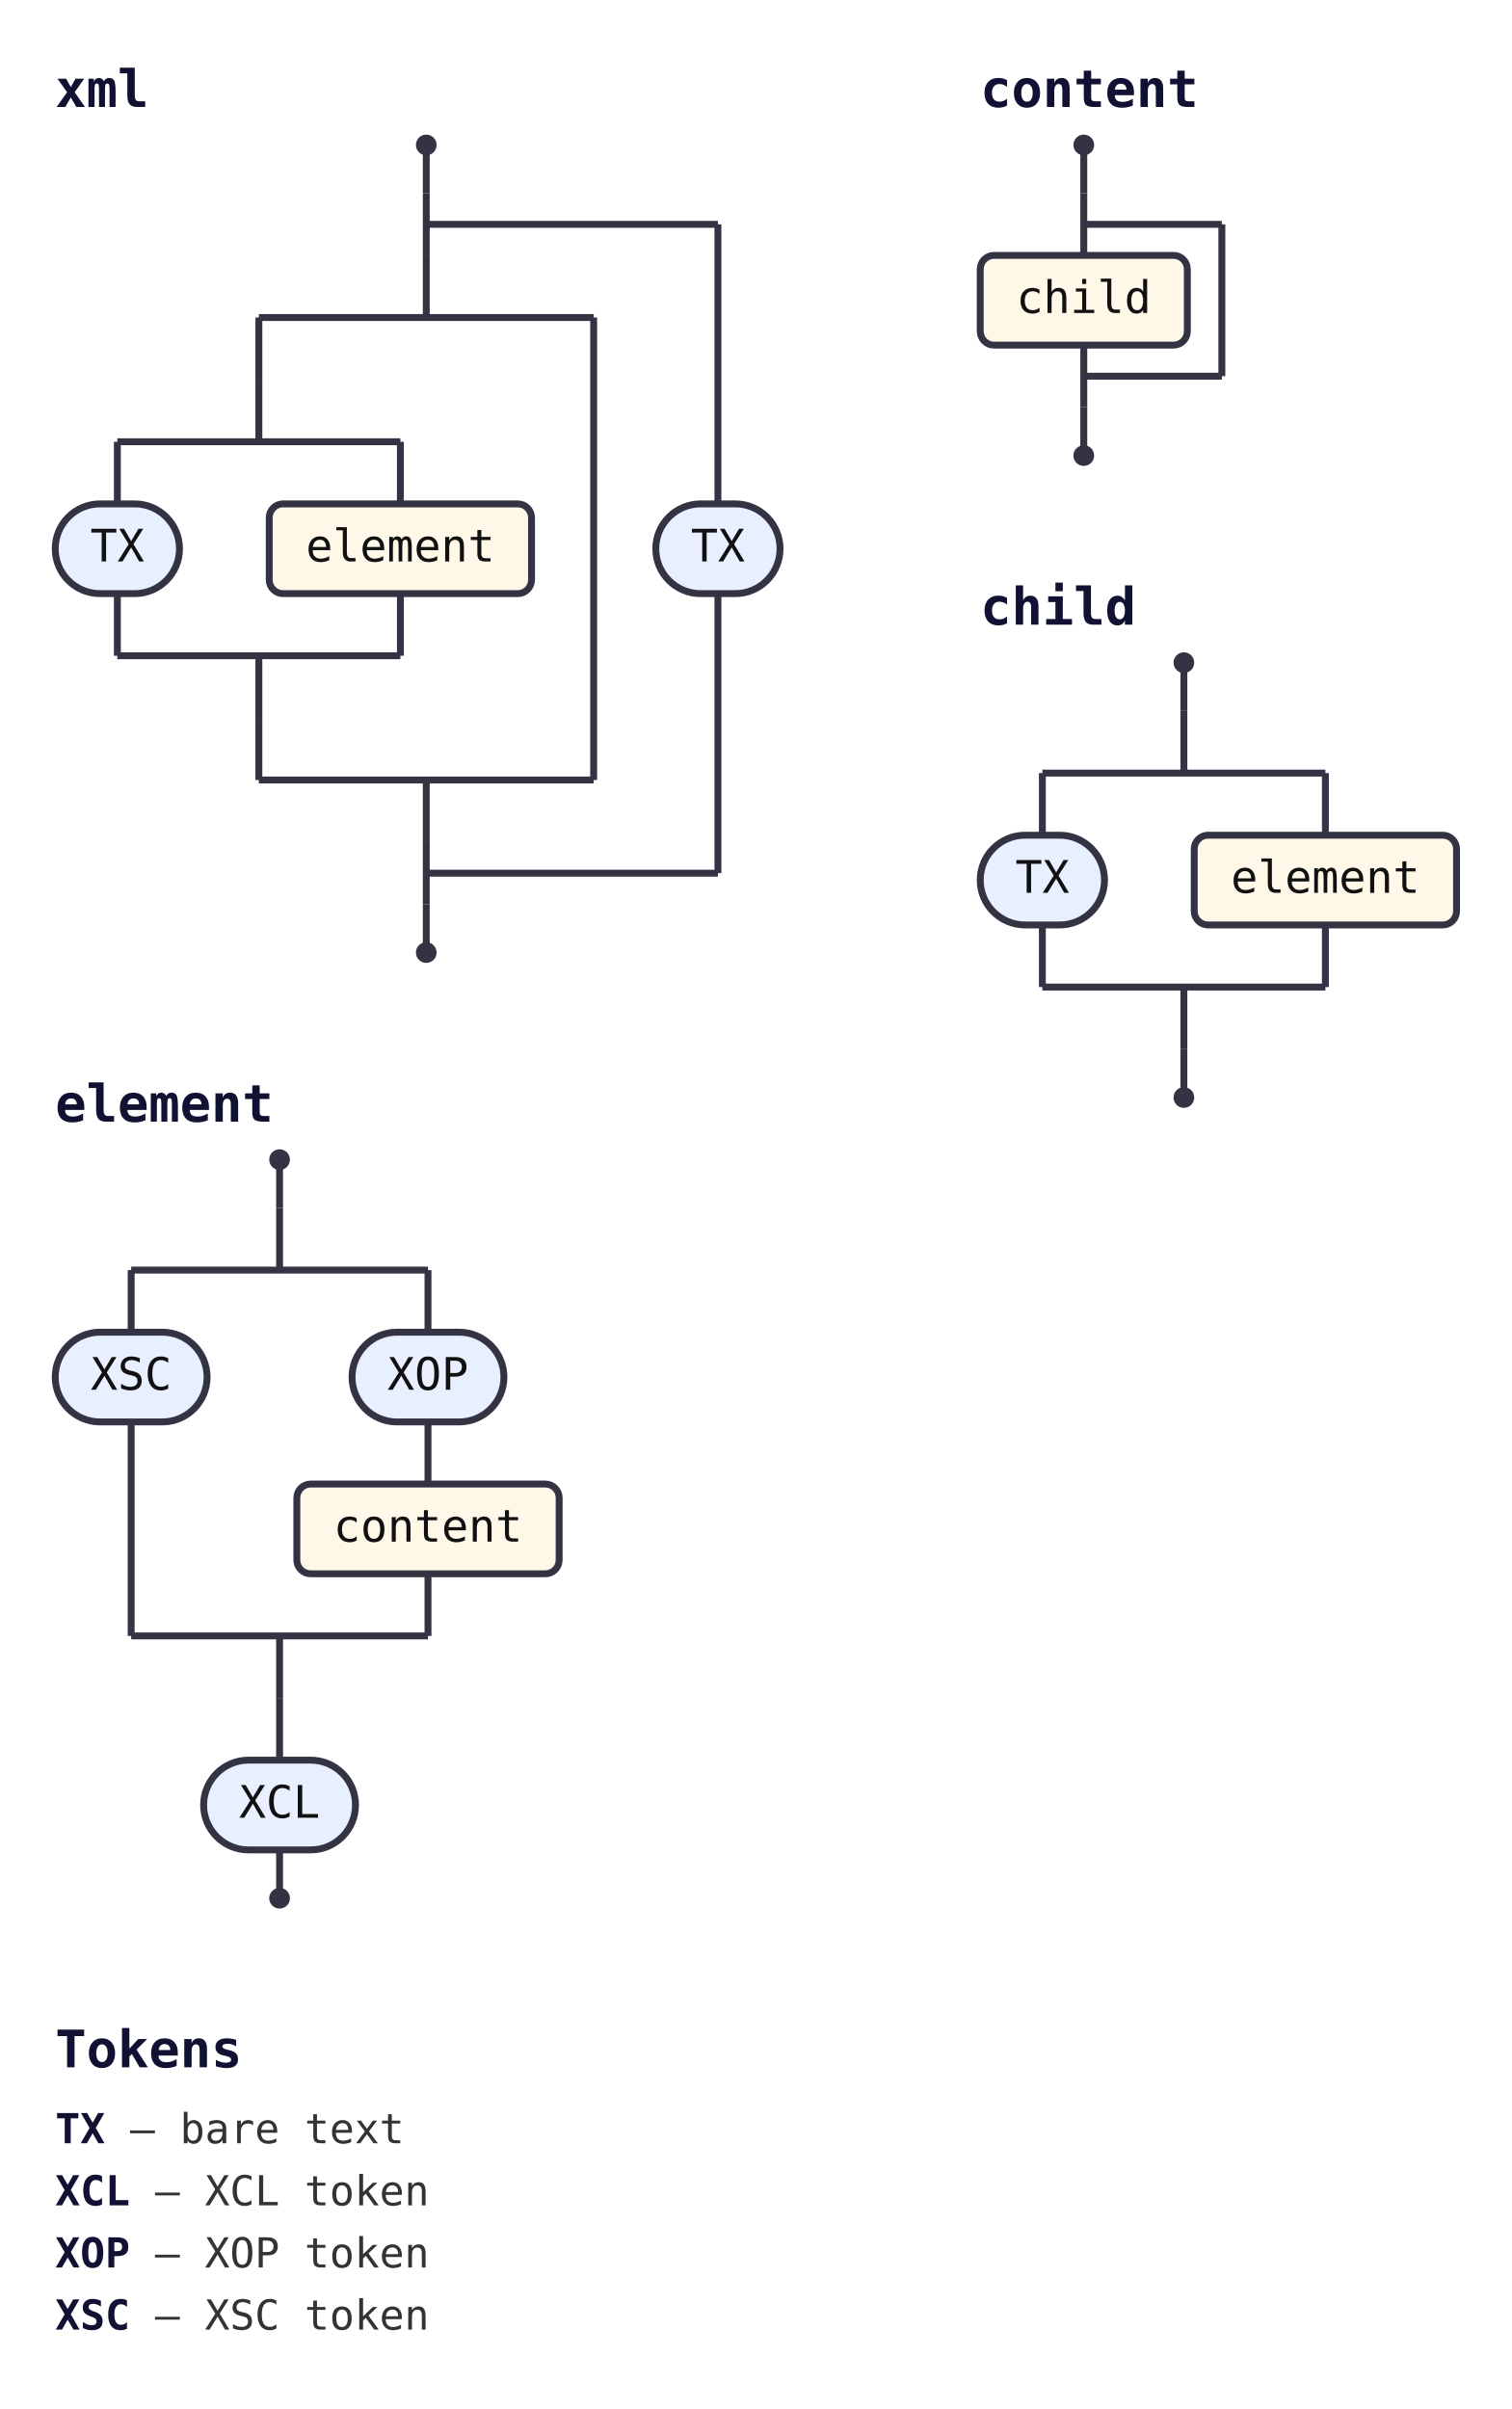
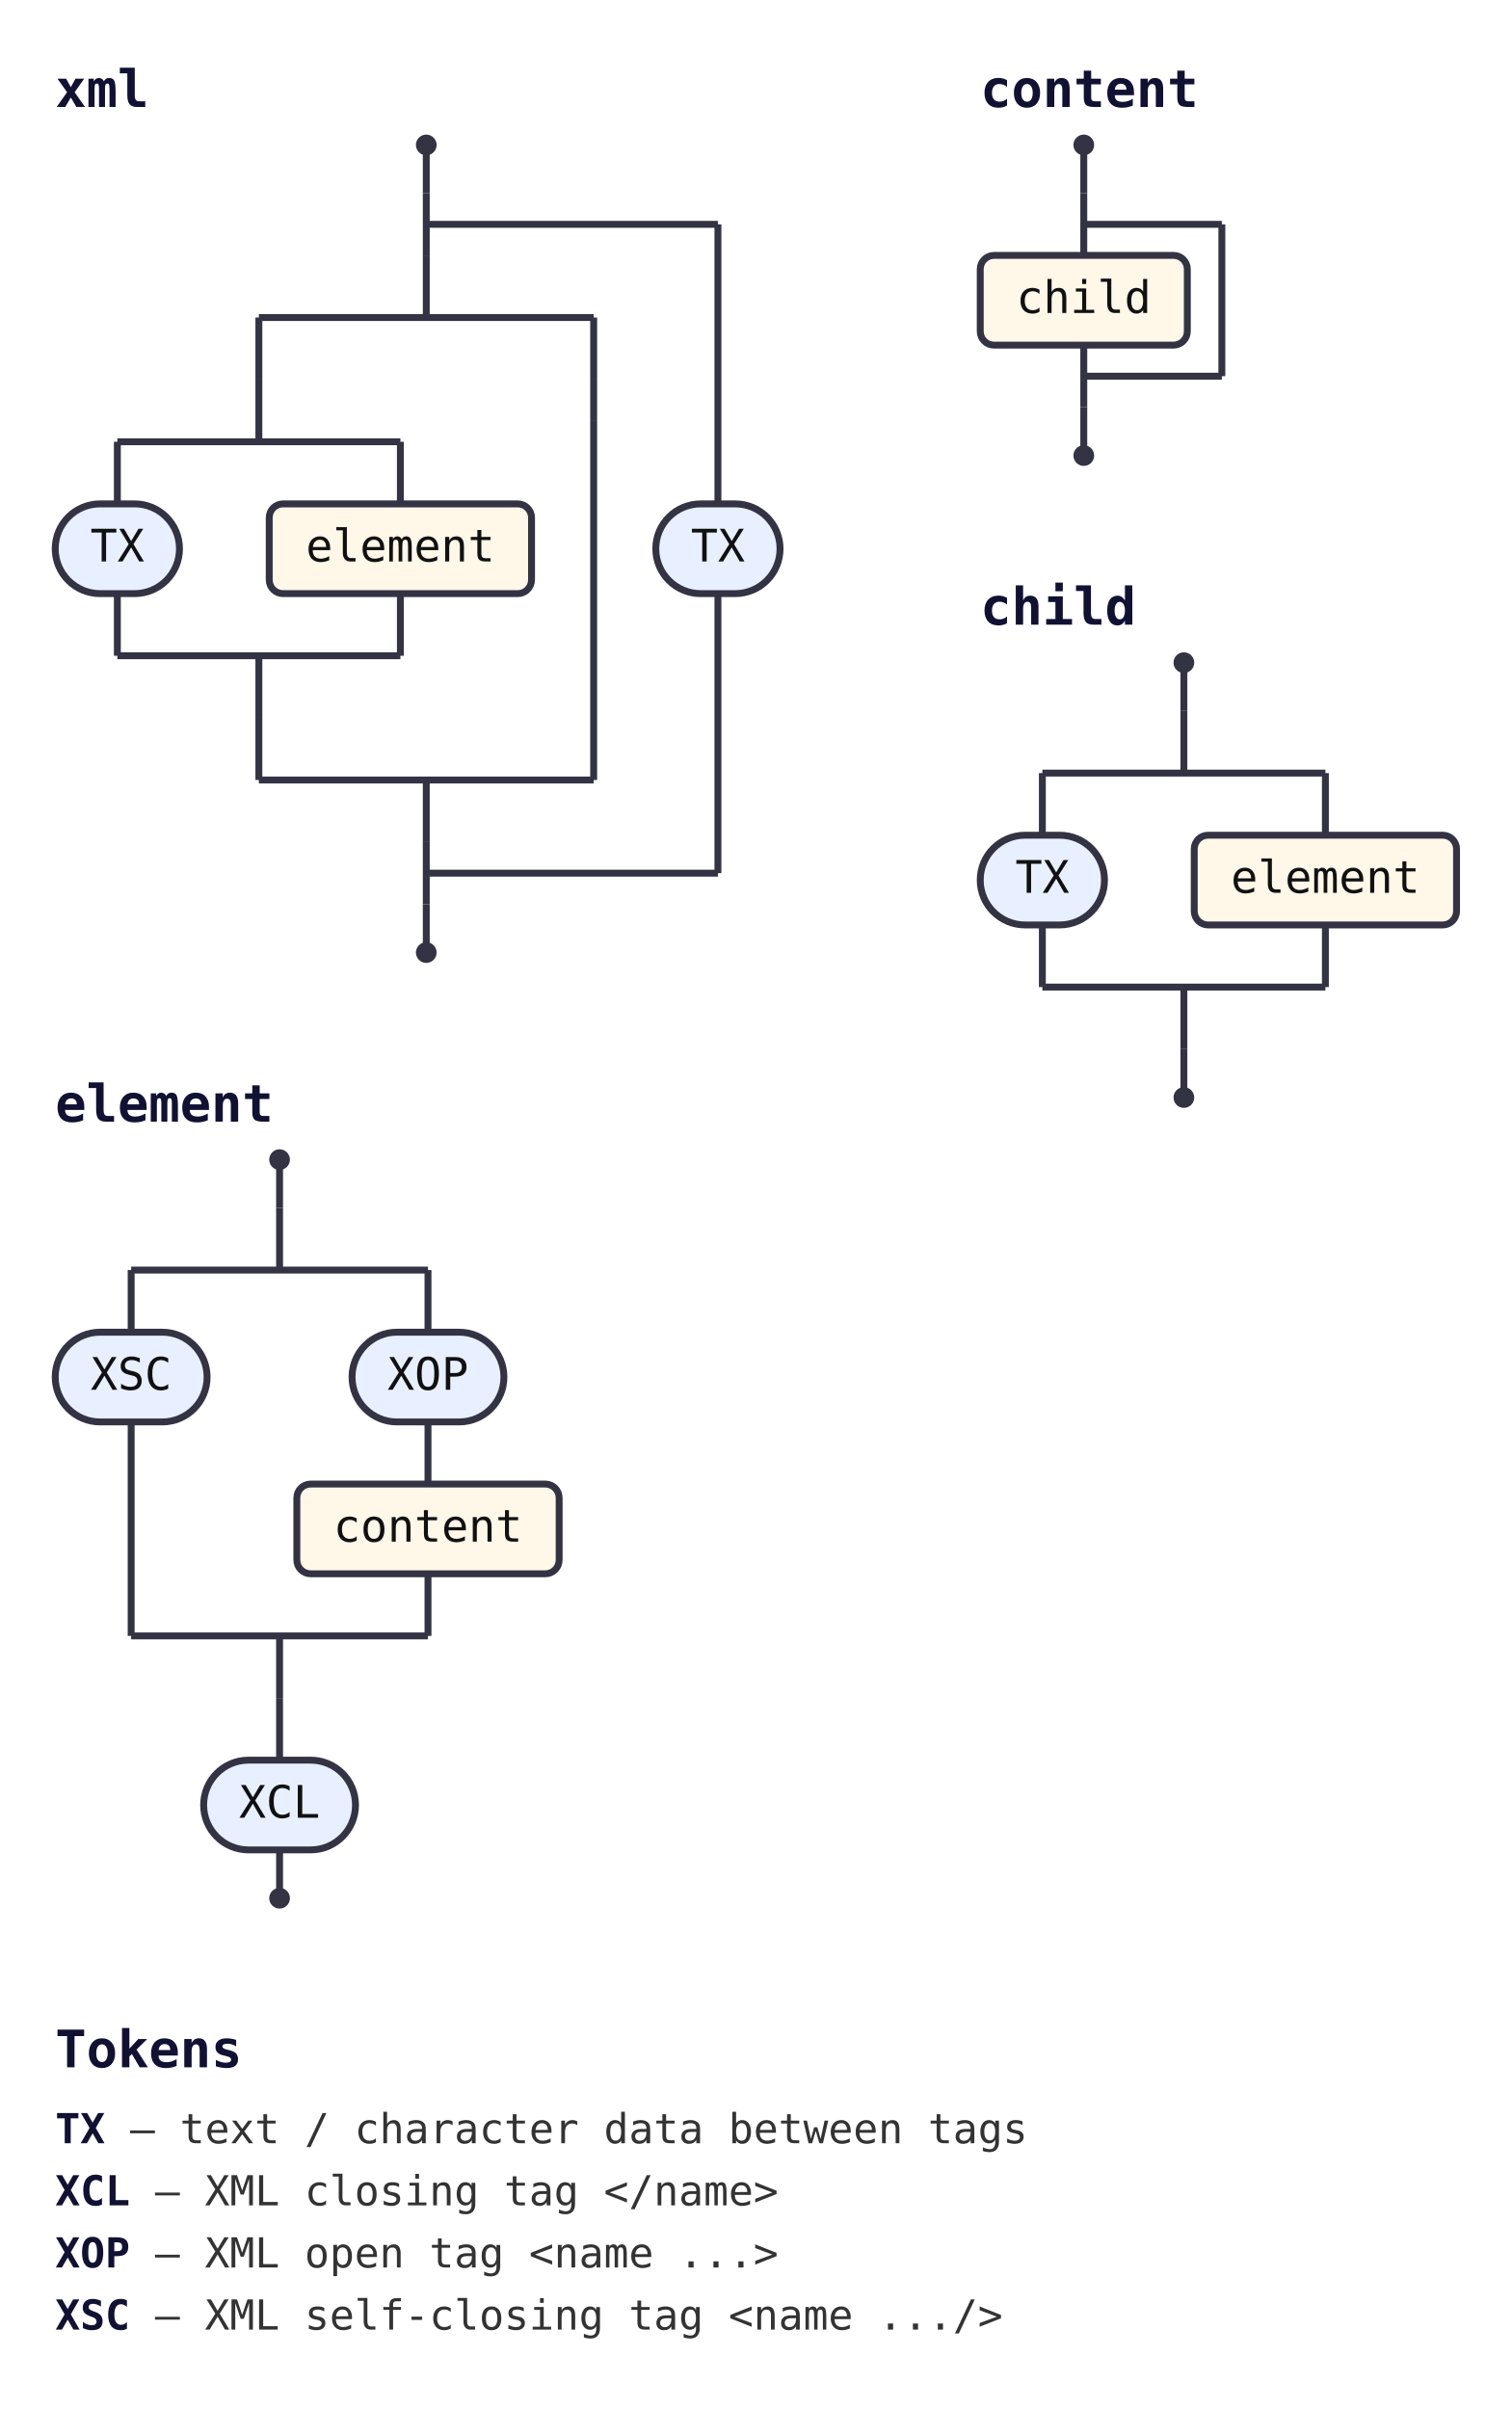
<svg xmlns="http://www.w3.org/2000/svg" class="railroad" width="438" height="698" viewBox="0 0 438 698">
  <style>svg.railroad{background:#fff;font-family:monospace;font-size:13px}.rr-line{stroke:#334;stroke-width:2;fill:none}.rr-cap{fill:#334}.rr-term{fill:#e8f0ff;stroke:#334;stroke-width:2}.rr-nonterm{fill:#fff7e8;stroke:#334;stroke-width:2}.rr-label{fill:#111;text-anchor:middle;dominant-baseline:middle}.rr-comment{fill:#666;font-style:italic;text-anchor:middle;dominant-baseline:middle}.rr-title{fill:#113;font-weight:bold;font-size:15px}.rr-legend{fill:#333;font-size:12px}.rr-legend-tok{fill:#113;font-weight:bold}a:hover .rr-nonterm{fill:#ffe6b3;cursor:pointer}</style>
  <g>
    <g id="xml">
      <text class="rr-title" x="16" y="31">xml</text>
      <circle class="rr-cap" cx="123.5" cy="42" r="3" />
      <path class="rr-line" d="M123.5 42V56" />
      <path class="rr-line" d="M123.5 56V74" />
      <path class="rr-line" d="M123.5 74V92" />
      <path class="rr-line" d="M75 92H172" />
      <path class="rr-line" d="M75 226H172" />
      <path class="rr-line" d="M123.5 226V244" />
      <path class="rr-line" d="M75 92V110" />
      <path class="rr-line" d="M75 110V128" />
      <path class="rr-line" d="M34 128H116" />
      <path class="rr-line" d="M34 190H116" />
      <path class="rr-line" d="M75 190V208" />
      <path class="rr-line" d="M34 128V146" />
      <rect class="rr-term" x="16" y="146" width="36" height="26" rx="13" ry="13" />
      <text class="rr-label" x="34" y="159">TX</text>
      <path class="rr-line" d="M34 172V190" />
      <path class="rr-line" d="M116 128V146" />
      <a href="#element">
        <rect class="rr-nonterm" x="78" y="146" width="76" height="26" rx="4" ry="4" />
        <text class="rr-label" x="116" y="159">element</text>
      </a>
      <path class="rr-line" d="M116 172V190" />
      <path class="rr-line" d="M75 208V226" />
      <path class="rr-line" d="M172 92V110" />
      <path class="rr-line" d="M172 110V122" />
      <path class="rr-line" d="M172 122V226" />
      <path class="rr-line" d="M123.5 244V262" />
      <path class="rr-line" d="M123.5 253H208" />
      <path class="rr-line" d="M123.5 65H208" />
      <path class="rr-line" d="M208 172V253" />
      <path class="rr-line" d="M208 65V146" />
      <rect class="rr-term" x="190" y="146" width="36" height="26" rx="13" ry="13" />
      <text class="rr-label" x="208" y="159">TX</text>
      <path class="rr-line" d="M123.5 262V276" />
      <circle class="rr-cap" cx="123.5" cy="276" r="3" />
    </g>
    <g id="element">
      <text class="rr-title" x="16" y="325">element</text>
      <circle class="rr-cap" cx="81" cy="336" r="3" />
      <path class="rr-line" d="M81 336V350" />
      <path class="rr-line" d="M81 350V368" />
      <path class="rr-line" d="M38 368H124" />
      <path class="rr-line" d="M38 474H124" />
      <path class="rr-line" d="M81 474V492" />
      <path class="rr-line" d="M38 368V386" />
      <rect class="rr-term" x="16" y="386" width="44" height="26" rx="13" ry="13" />
      <text class="rr-label" x="38" y="399">XSC</text>
      <path class="rr-line" d="M38 412V474" />
      <path class="rr-line" d="M124 368V386" />
      <rect class="rr-term" x="102" y="386" width="44" height="26" rx="13" ry="13" />
      <text class="rr-label" x="124" y="399">XOP</text>
      <path class="rr-line" d="M124 412V430" />
      <a href="#content">
        <rect class="rr-nonterm" x="86" y="430" width="76" height="26" rx="4" ry="4" />
        <text class="rr-label" x="124" y="443">content</text>
      </a>
      <path class="rr-line" d="M124 456V474" />
      <path class="rr-line" d="M81 492V510" />
      <rect class="rr-term" x="59" y="510" width="44" height="26" rx="13" ry="13" />
      <text class="rr-label" x="81" y="523">XCL</text>
      <path class="rr-line" d="M81 536V550" />
      <circle class="rr-cap" cx="81" cy="550" r="3" />
    </g>
    <g id="content">
      <text class="rr-title" x="284" y="31">content</text>
      <circle class="rr-cap" cx="314" cy="42" r="3" />
      <path class="rr-line" d="M314 42V56" />
      <path class="rr-line" d="M314 56V74" />
      <a href="#child">
        <rect class="rr-nonterm" x="284" y="74" width="60" height="26" rx="4" ry="4" />
        <text class="rr-label" x="314" y="87">child</text>
      </a>
      <path class="rr-line" d="M314 100V118" />
      <path class="rr-line" d="M314 109H354" />
      <path class="rr-line" d="M314 65H354" />
      <path class="rr-line" d="M354 65V109" />
      <path class="rr-line" d="M314 118V132" />
      <circle class="rr-cap" cx="314" cy="132" r="3" />
    </g>
    <g id="child">
      <text class="rr-title" x="284" y="181">child</text>
      <circle class="rr-cap" cx="343" cy="192" r="3" />
      <path class="rr-line" d="M343 192V206" />
      <path class="rr-line" d="M343 206V224" />
      <path class="rr-line" d="M302 224H384" />
      <path class="rr-line" d="M302 286H384" />
      <path class="rr-line" d="M343 286V304" />
      <path class="rr-line" d="M302 224V242" />
      <rect class="rr-term" x="284" y="242" width="36" height="26" rx="13" ry="13" />
      <text class="rr-label" x="302" y="255">TX</text>
      <path class="rr-line" d="M302 268V286" />
      <path class="rr-line" d="M384 224V242" />
      <a href="#element">
        <rect class="rr-nonterm" x="346" y="242" width="76" height="26" rx="4" ry="4" />
        <text class="rr-label" x="384" y="255">element</text>
      </a>
      <path class="rr-line" d="M384 268V286" />
      <path class="rr-line" d="M343 304V318" />
      <circle class="rr-cap" cx="343" cy="318" r="3" />
    </g>
    <text class="rr-title" x="16" y="599">Tokens</text>
    <text class="rr-legend" x="16" y="621">
-       <tspan class="rr-legend-tok">TX</tspan>  —  bare text</text>
+       <tspan class="rr-legend-tok">TX</tspan>  —  text / character data between tags</text>
    <text class="rr-legend" x="16" y="639">
-       <tspan class="rr-legend-tok">XCL</tspan>  —  XCL token</text>
+       <tspan class="rr-legend-tok">XCL</tspan>  —  XML closing tag &lt;/name&gt;</text>
    <text class="rr-legend" x="16" y="657">
-       <tspan class="rr-legend-tok">XOP</tspan>  —  XOP token</text>
+       <tspan class="rr-legend-tok">XOP</tspan>  —  XML open tag &lt;name ...&gt;</text>
    <text class="rr-legend" x="16" y="675">
-       <tspan class="rr-legend-tok">XSC</tspan>  —  XSC token</text>
+       <tspan class="rr-legend-tok">XSC</tspan>  —  XML self-closing tag &lt;name .../&gt;</text>
  </g>
</svg>
